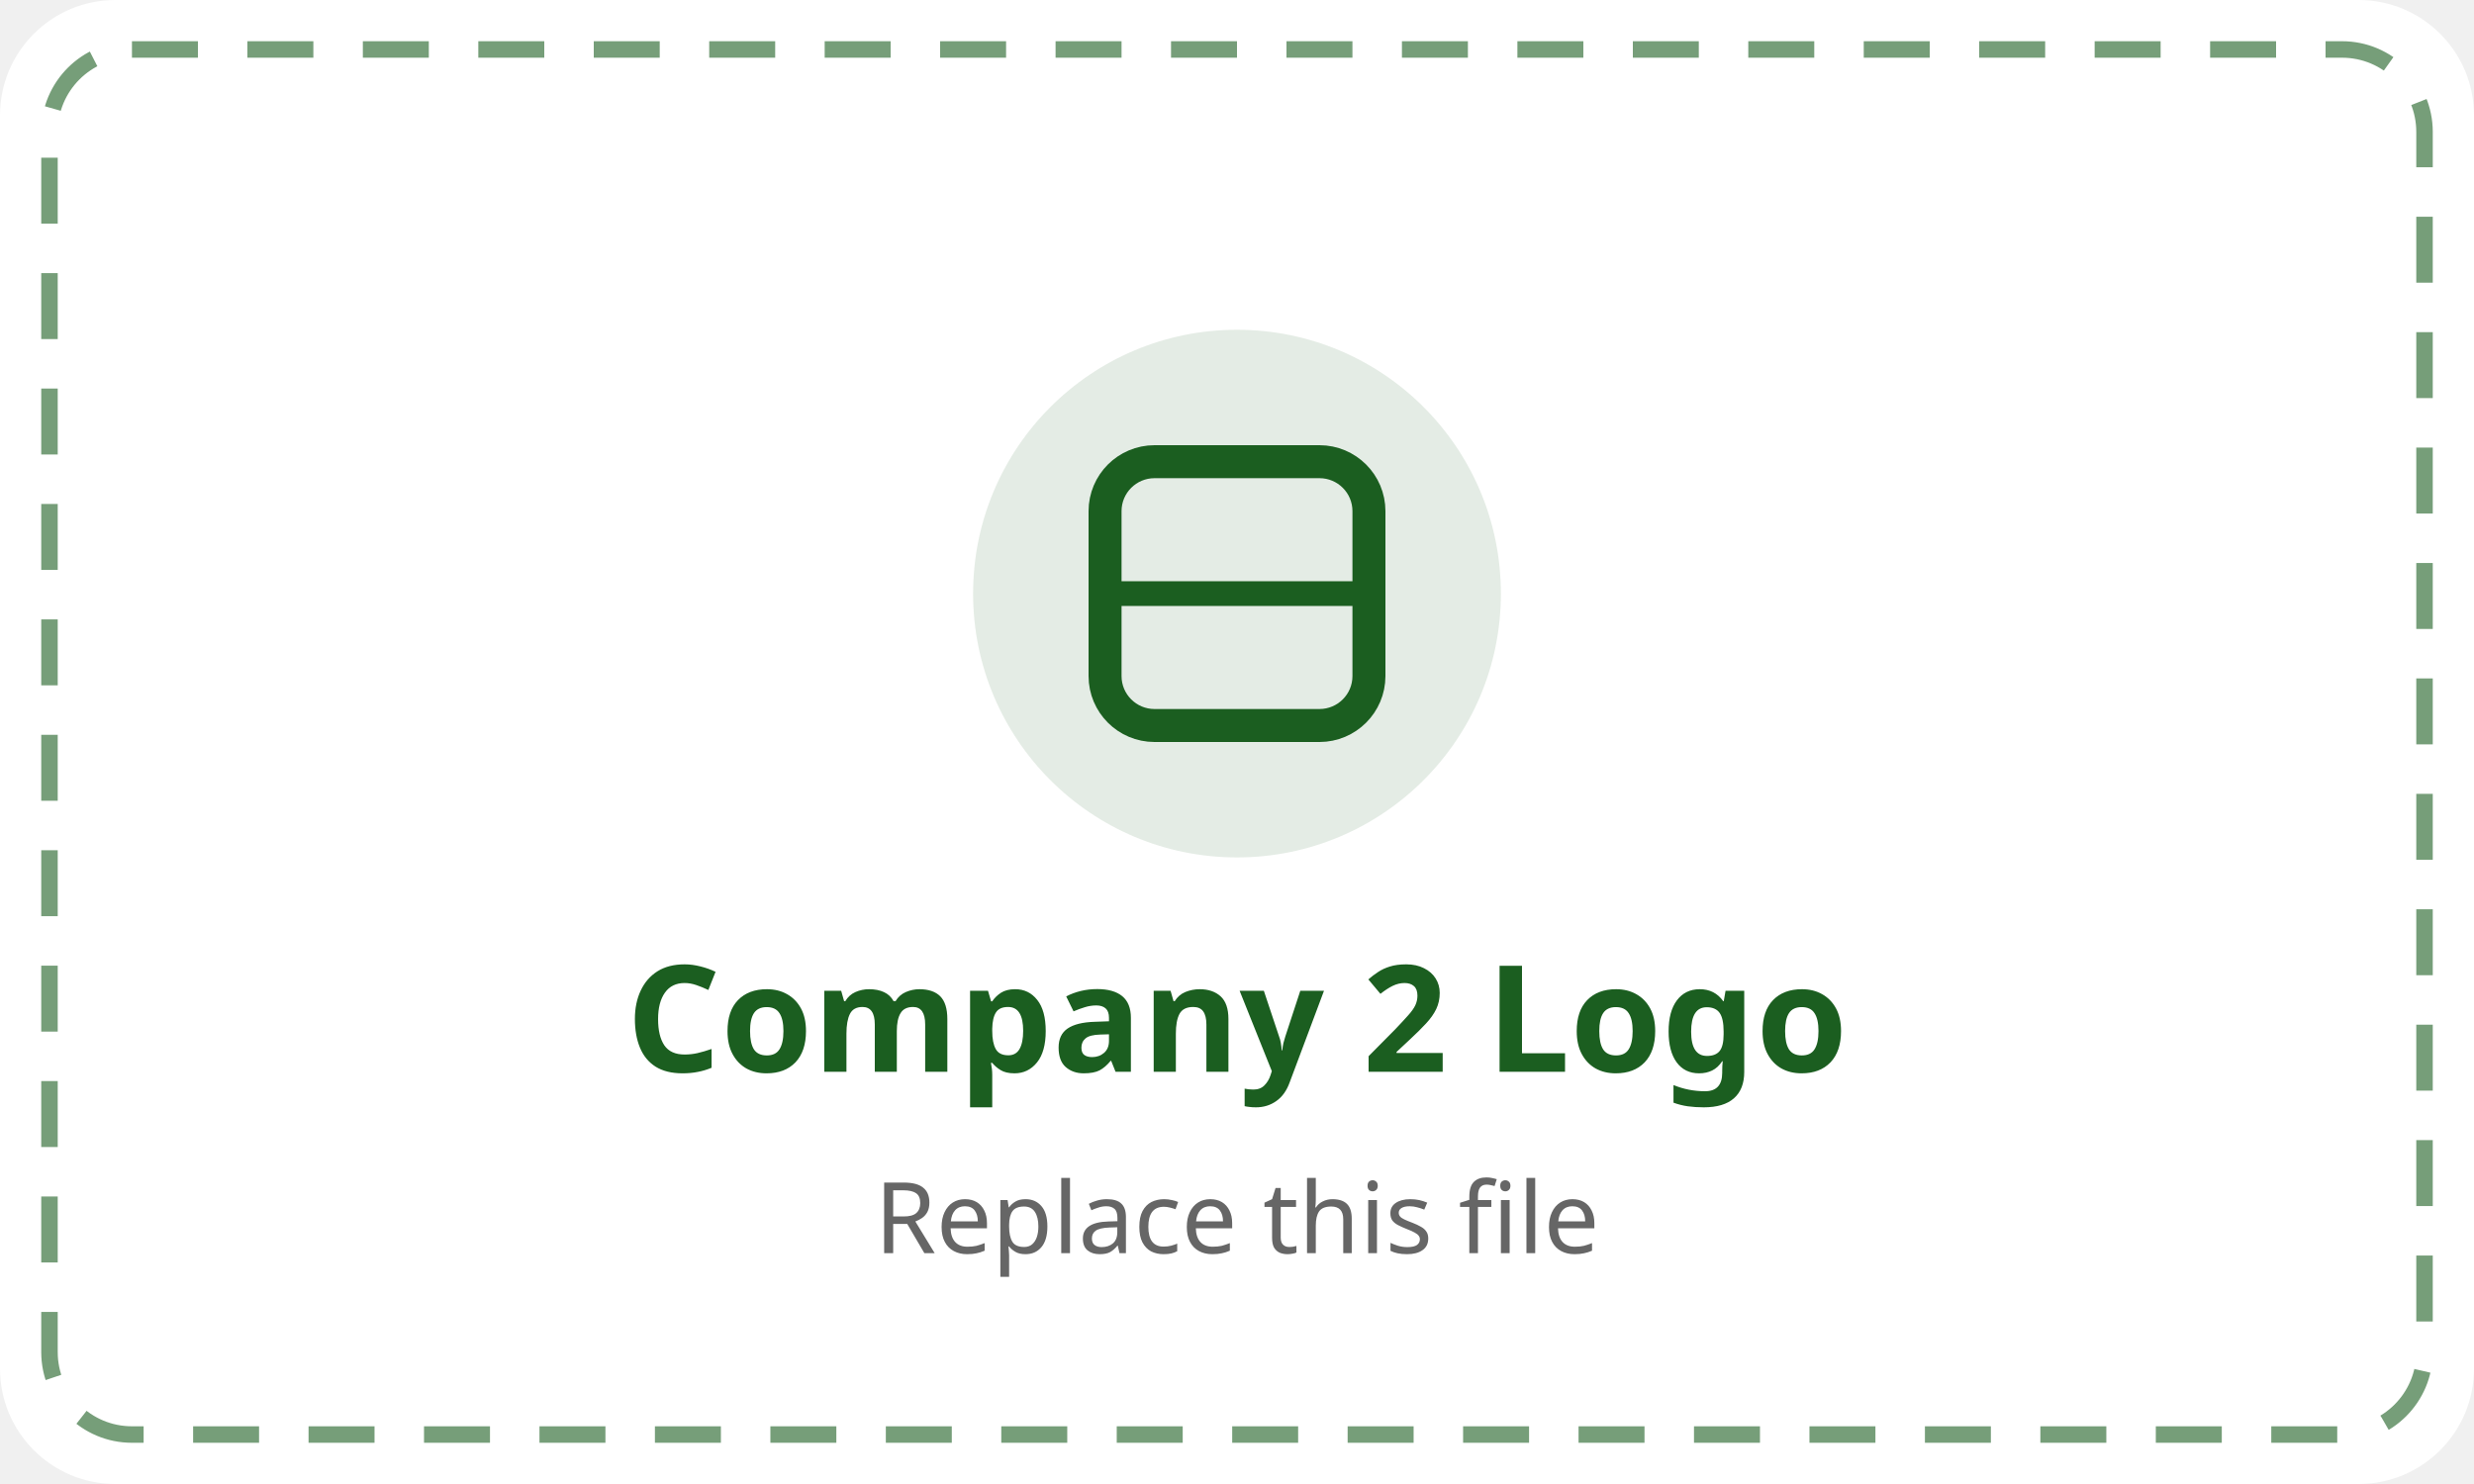
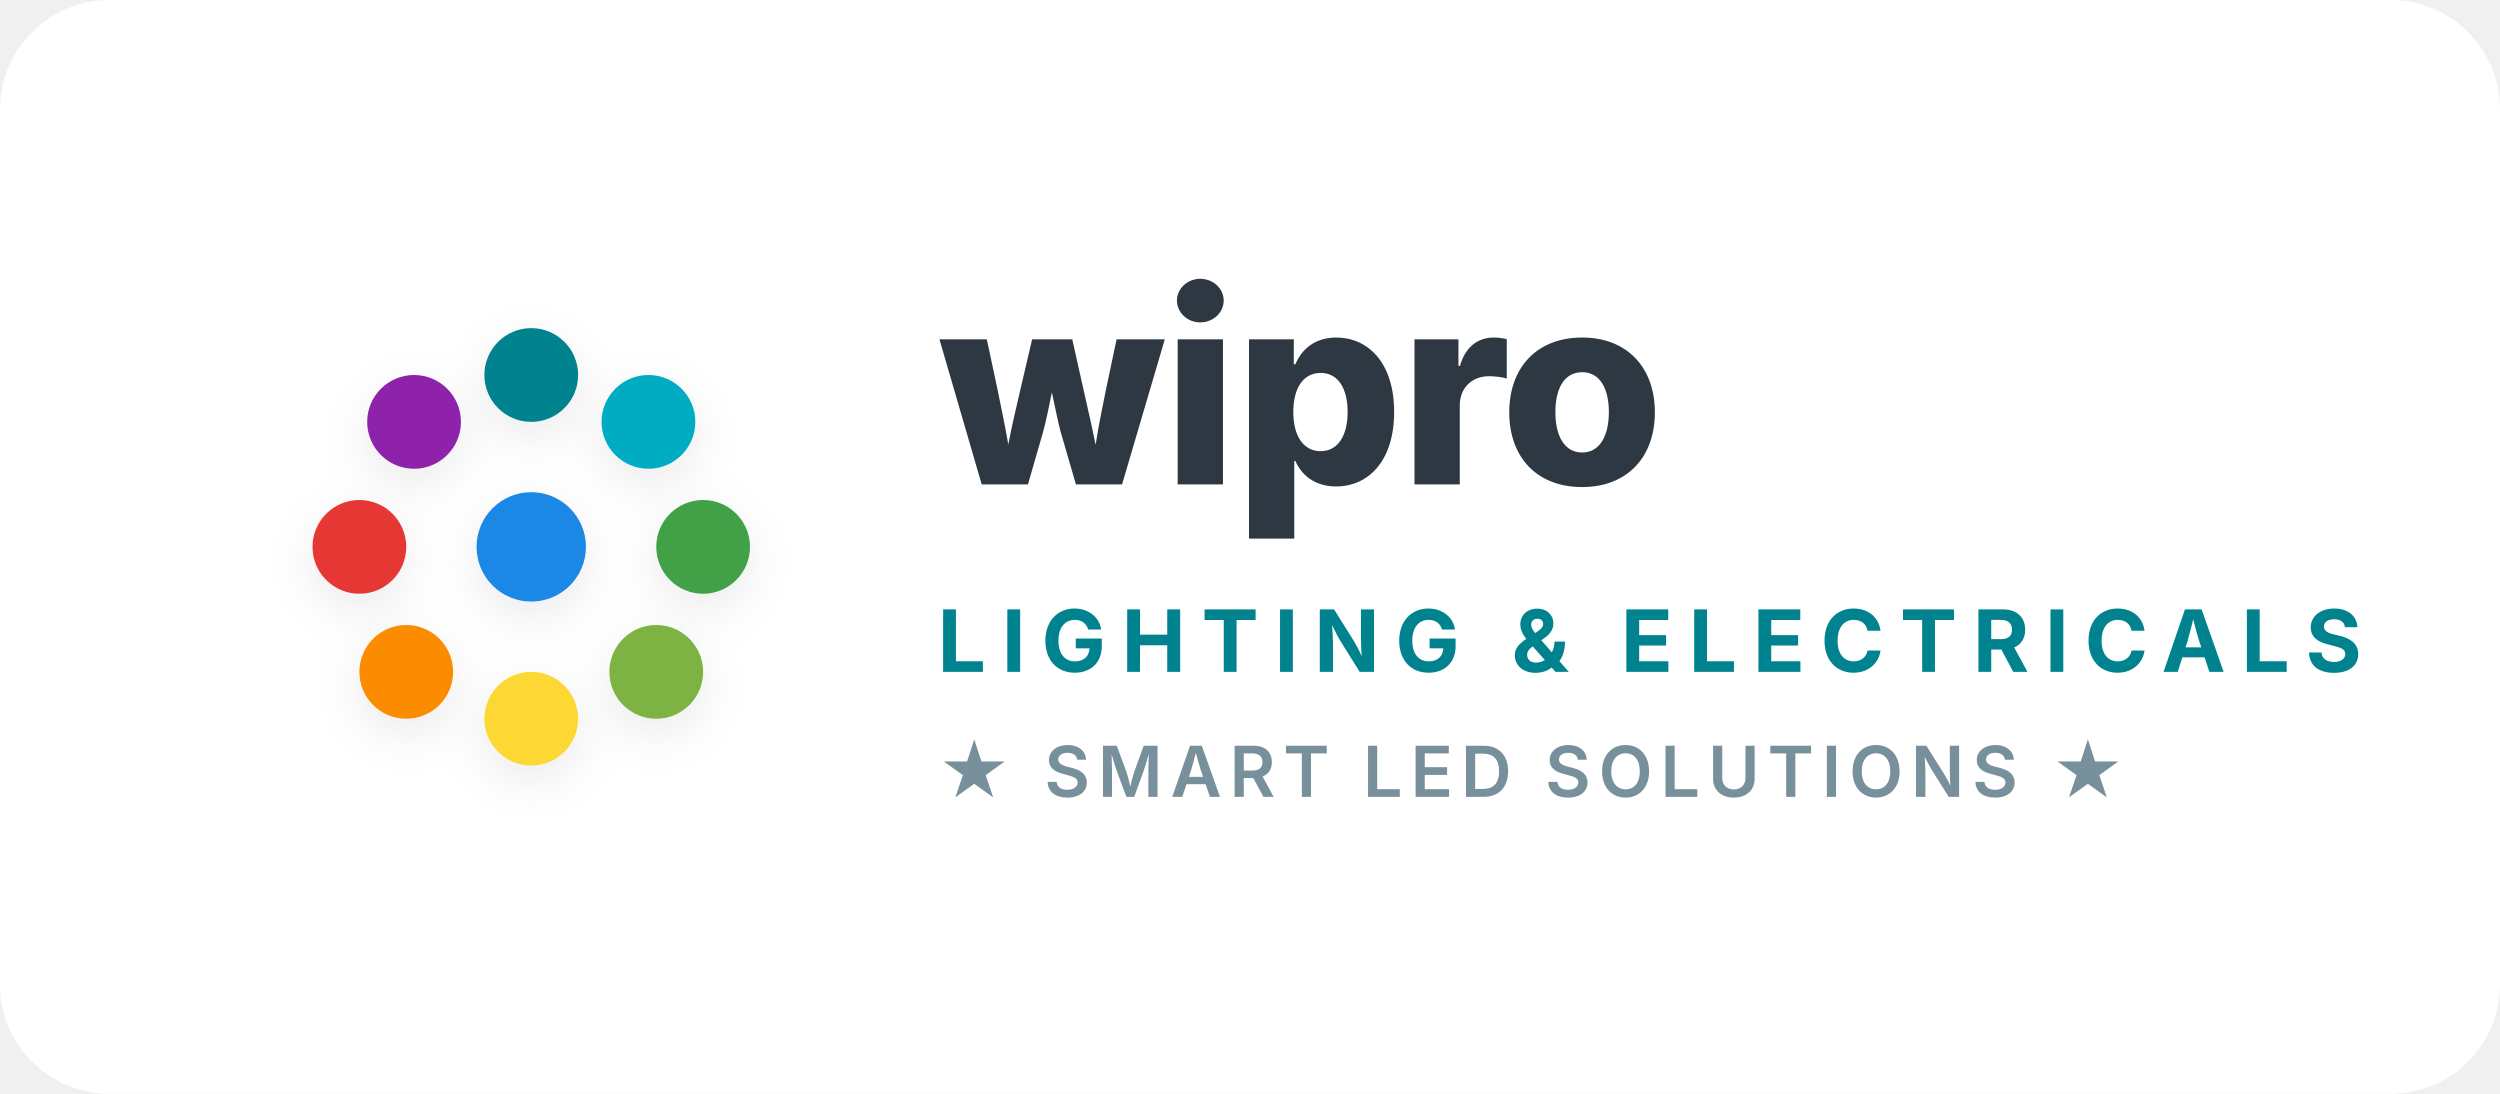
- <svg xmlns="http://www.w3.org/2000/svg" viewBox="0 0 300 180">
-   <rect width="300" height="180" rx="14" fill="#FFFFFF" />
-   <rect x="6" y="6" width="288" height="168" rx="10" fill="none" stroke="#1B5E20" stroke-width="2" stroke-dasharray="8 6" opacity="0.6" />
-   <circle cx="150" cy="72" r="32" fill="#1B5E20" opacity="0.12" />
-   <rect x="134" y="56" width="32" height="32" rx="6" fill="none" stroke="#1B5E20" stroke-width="4" />
-   <line x1="134" y1="72" x2="166" y2="72" stroke="#1B5E20" stroke-width="3" />
-   <text x="150" y="130" text-anchor="middle" font-family="sans-serif" font-size="18" font-weight="bold" fill="#1B5E20">Company 2 Logo</text>
-   <text x="150" y="152" text-anchor="middle" font-family="sans-serif" font-size="12" fill="#666">Replace this file</text>
+ <svg xmlns="http://www.w3.org/2000/svg" viewBox="0 0 320 140" width="100%" height="100%">
+   <defs>
+     <filter id="wiproGlow" x="-10%" y="-10%" width="130%" height="130%">
+       <feDropShadow dx="0" dy="2" stdDeviation="3" flood-color="#000000" flood-opacity="0.08" />
+     </filter>
+   </defs>
+   <rect width="320" height="140" rx="14" fill="#FFFFFF" />
+   <g transform="translate(68, 70)" filter="url(#wiproGlow)">
+     <circle cx="0" cy="-22" r="6" fill="#00838F" />
+     <circle cx="15" cy="-16" r="6" fill="#00ACC1" />
+     <circle cx="22" cy="0" r="6" fill="#43A047" />
+     <circle cx="16" cy="16" r="6" fill="#7CB342" />
+     <circle cx="0" cy="22" r="6" fill="#FDD835" />
+     <circle cx="-16" cy="16" r="6" fill="#FB8C00" />
+     <circle cx="-22" cy="0" r="6" fill="#E53935" />
+     <circle cx="-15" cy="-16" r="6" fill="#8E24AA" />
+     <circle cx="0" cy="0" r="7" fill="#1E88E5" />
+   </g>
+   <g transform="translate(120, 62)">
+     <text font-family="'Inter', 'Segoe UI', Arial, sans-serif" font-size="34" font-weight="800" fill="#2E3842" letter-spacing="-0.5">
+       wipro
+     </text>
+     <text y="24" font-family="'Inter', 'Segoe UI', Arial, sans-serif" font-size="11" font-weight="700" fill="#00838F" letter-spacing="2">
+       LIGHTING &amp; ELECTRICALS
+     </text>
+     <text y="40" font-family="'Inter', 'Segoe UI', Arial, sans-serif" font-size="9" font-weight="600" fill="#78909C" letter-spacing="1">
+       ★ SMART LED SOLUTIONS ★
+     </text>
+   </g>
</svg>
